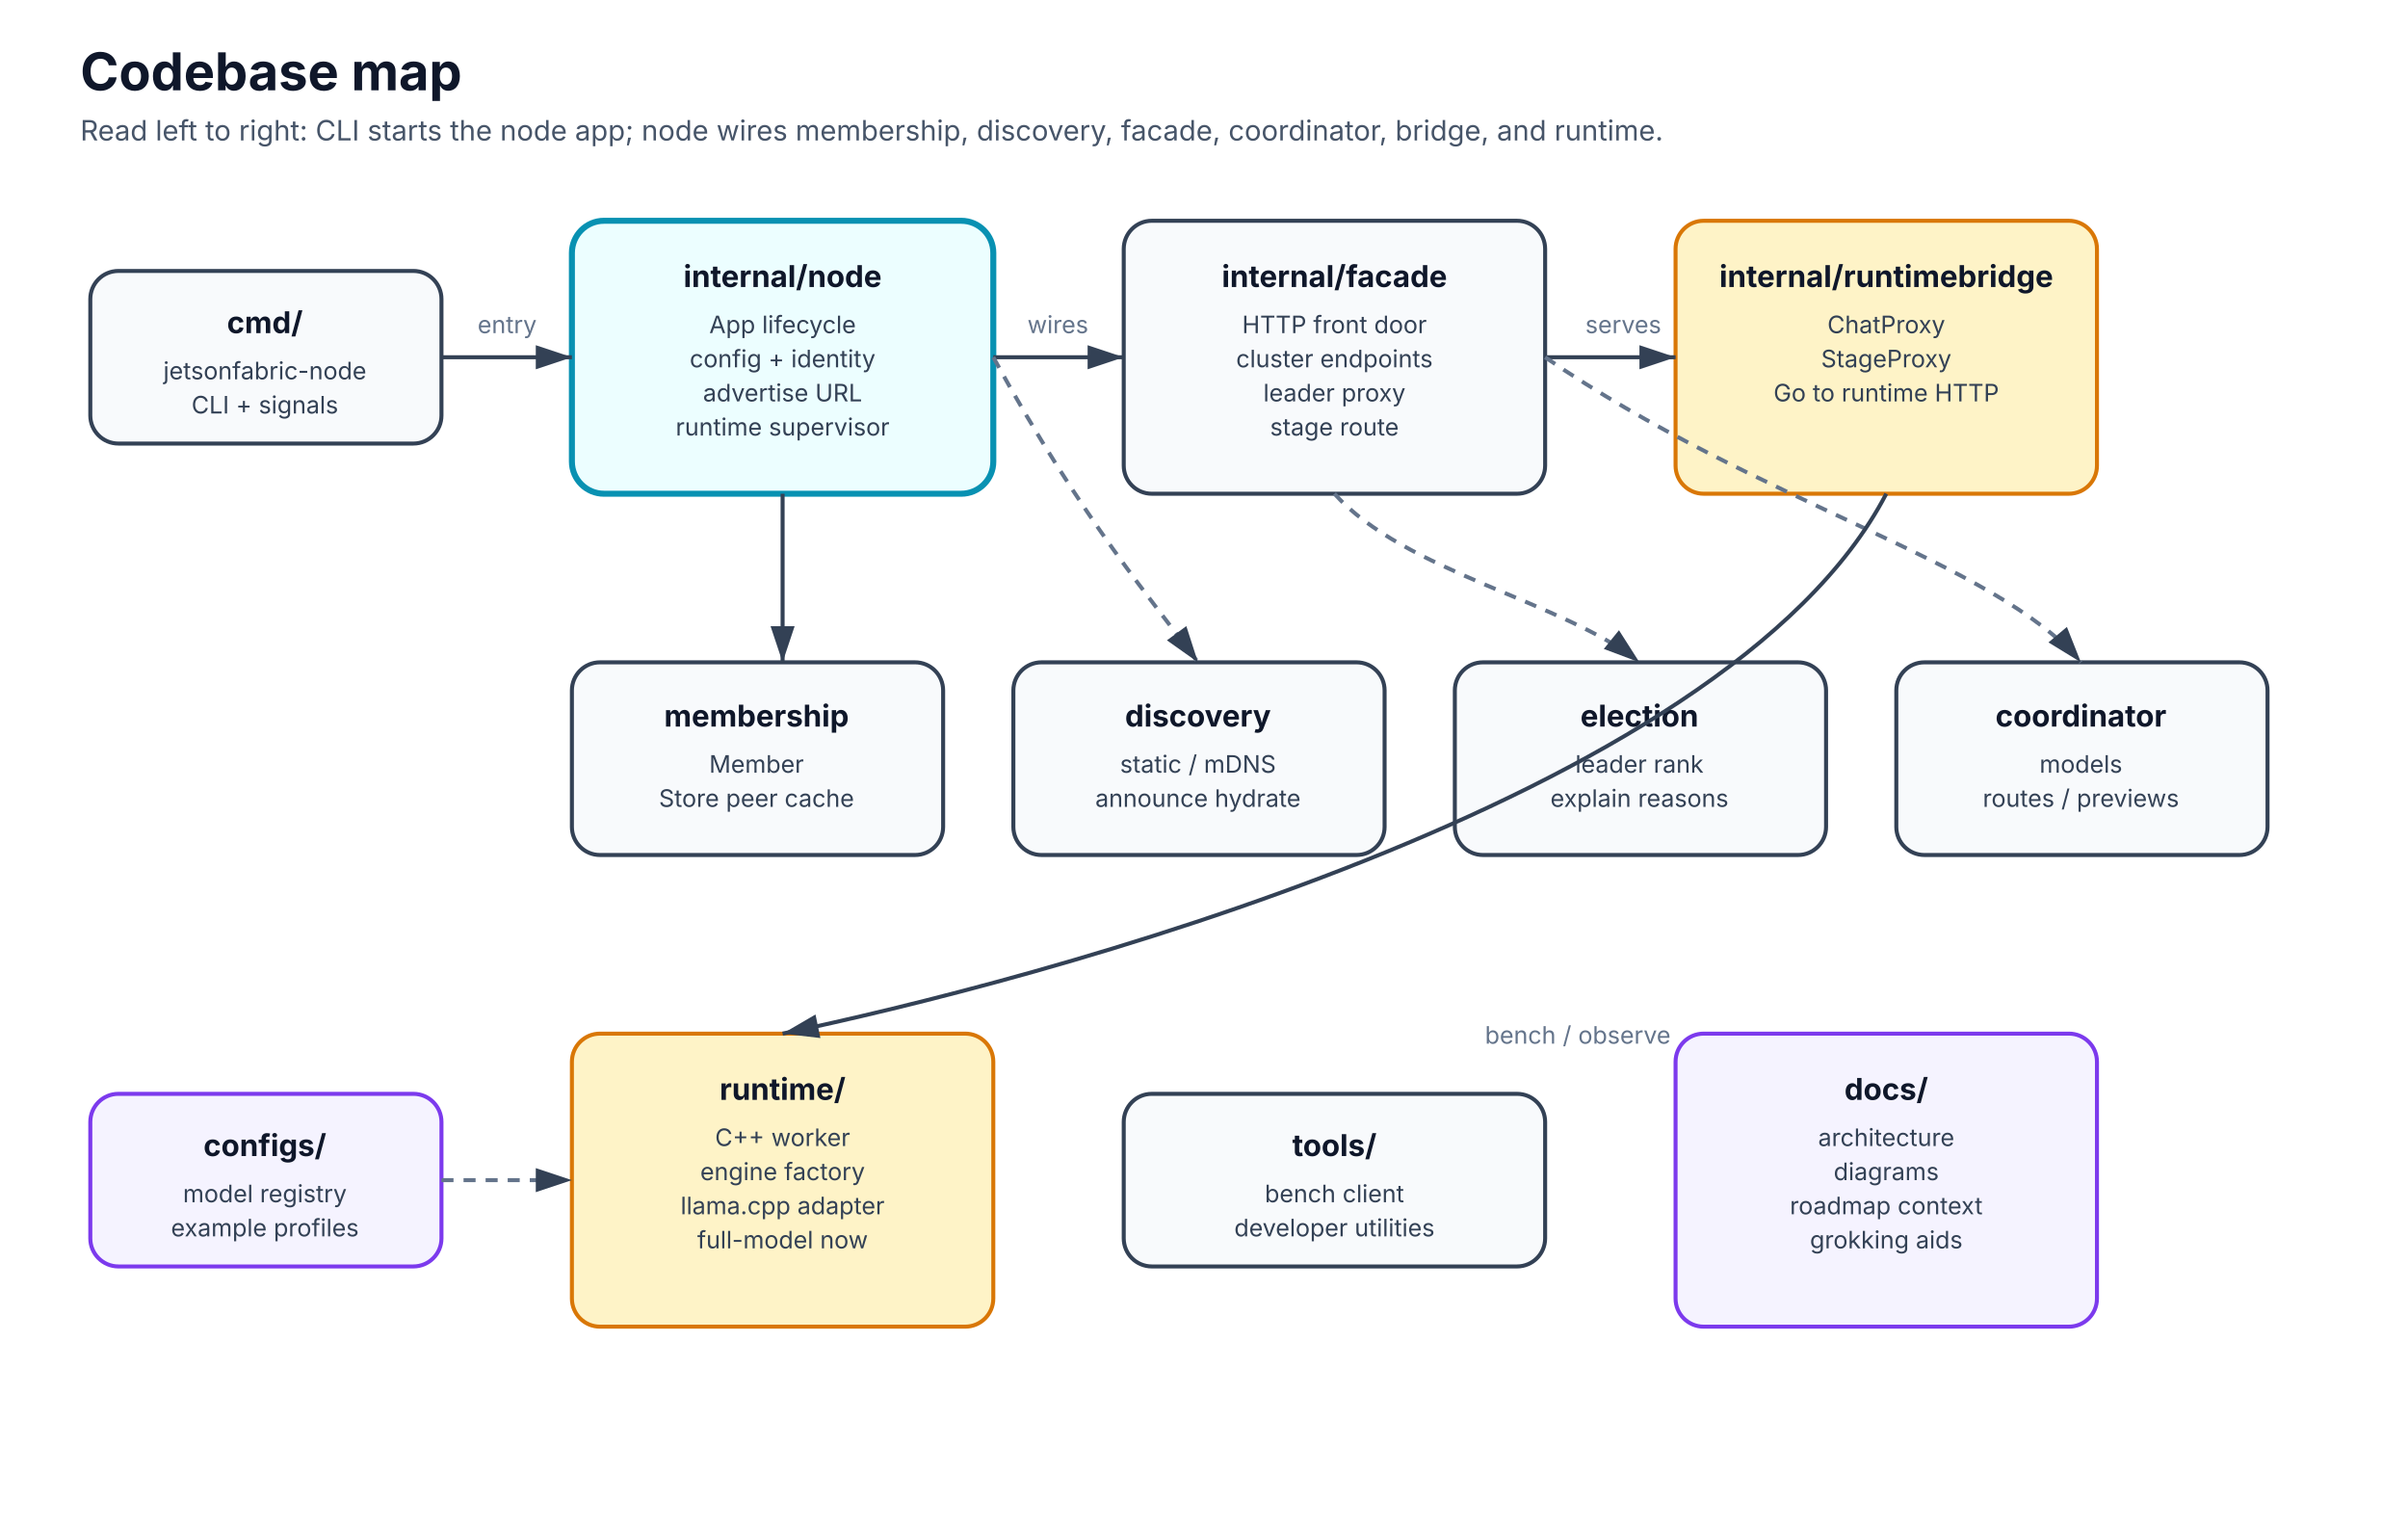
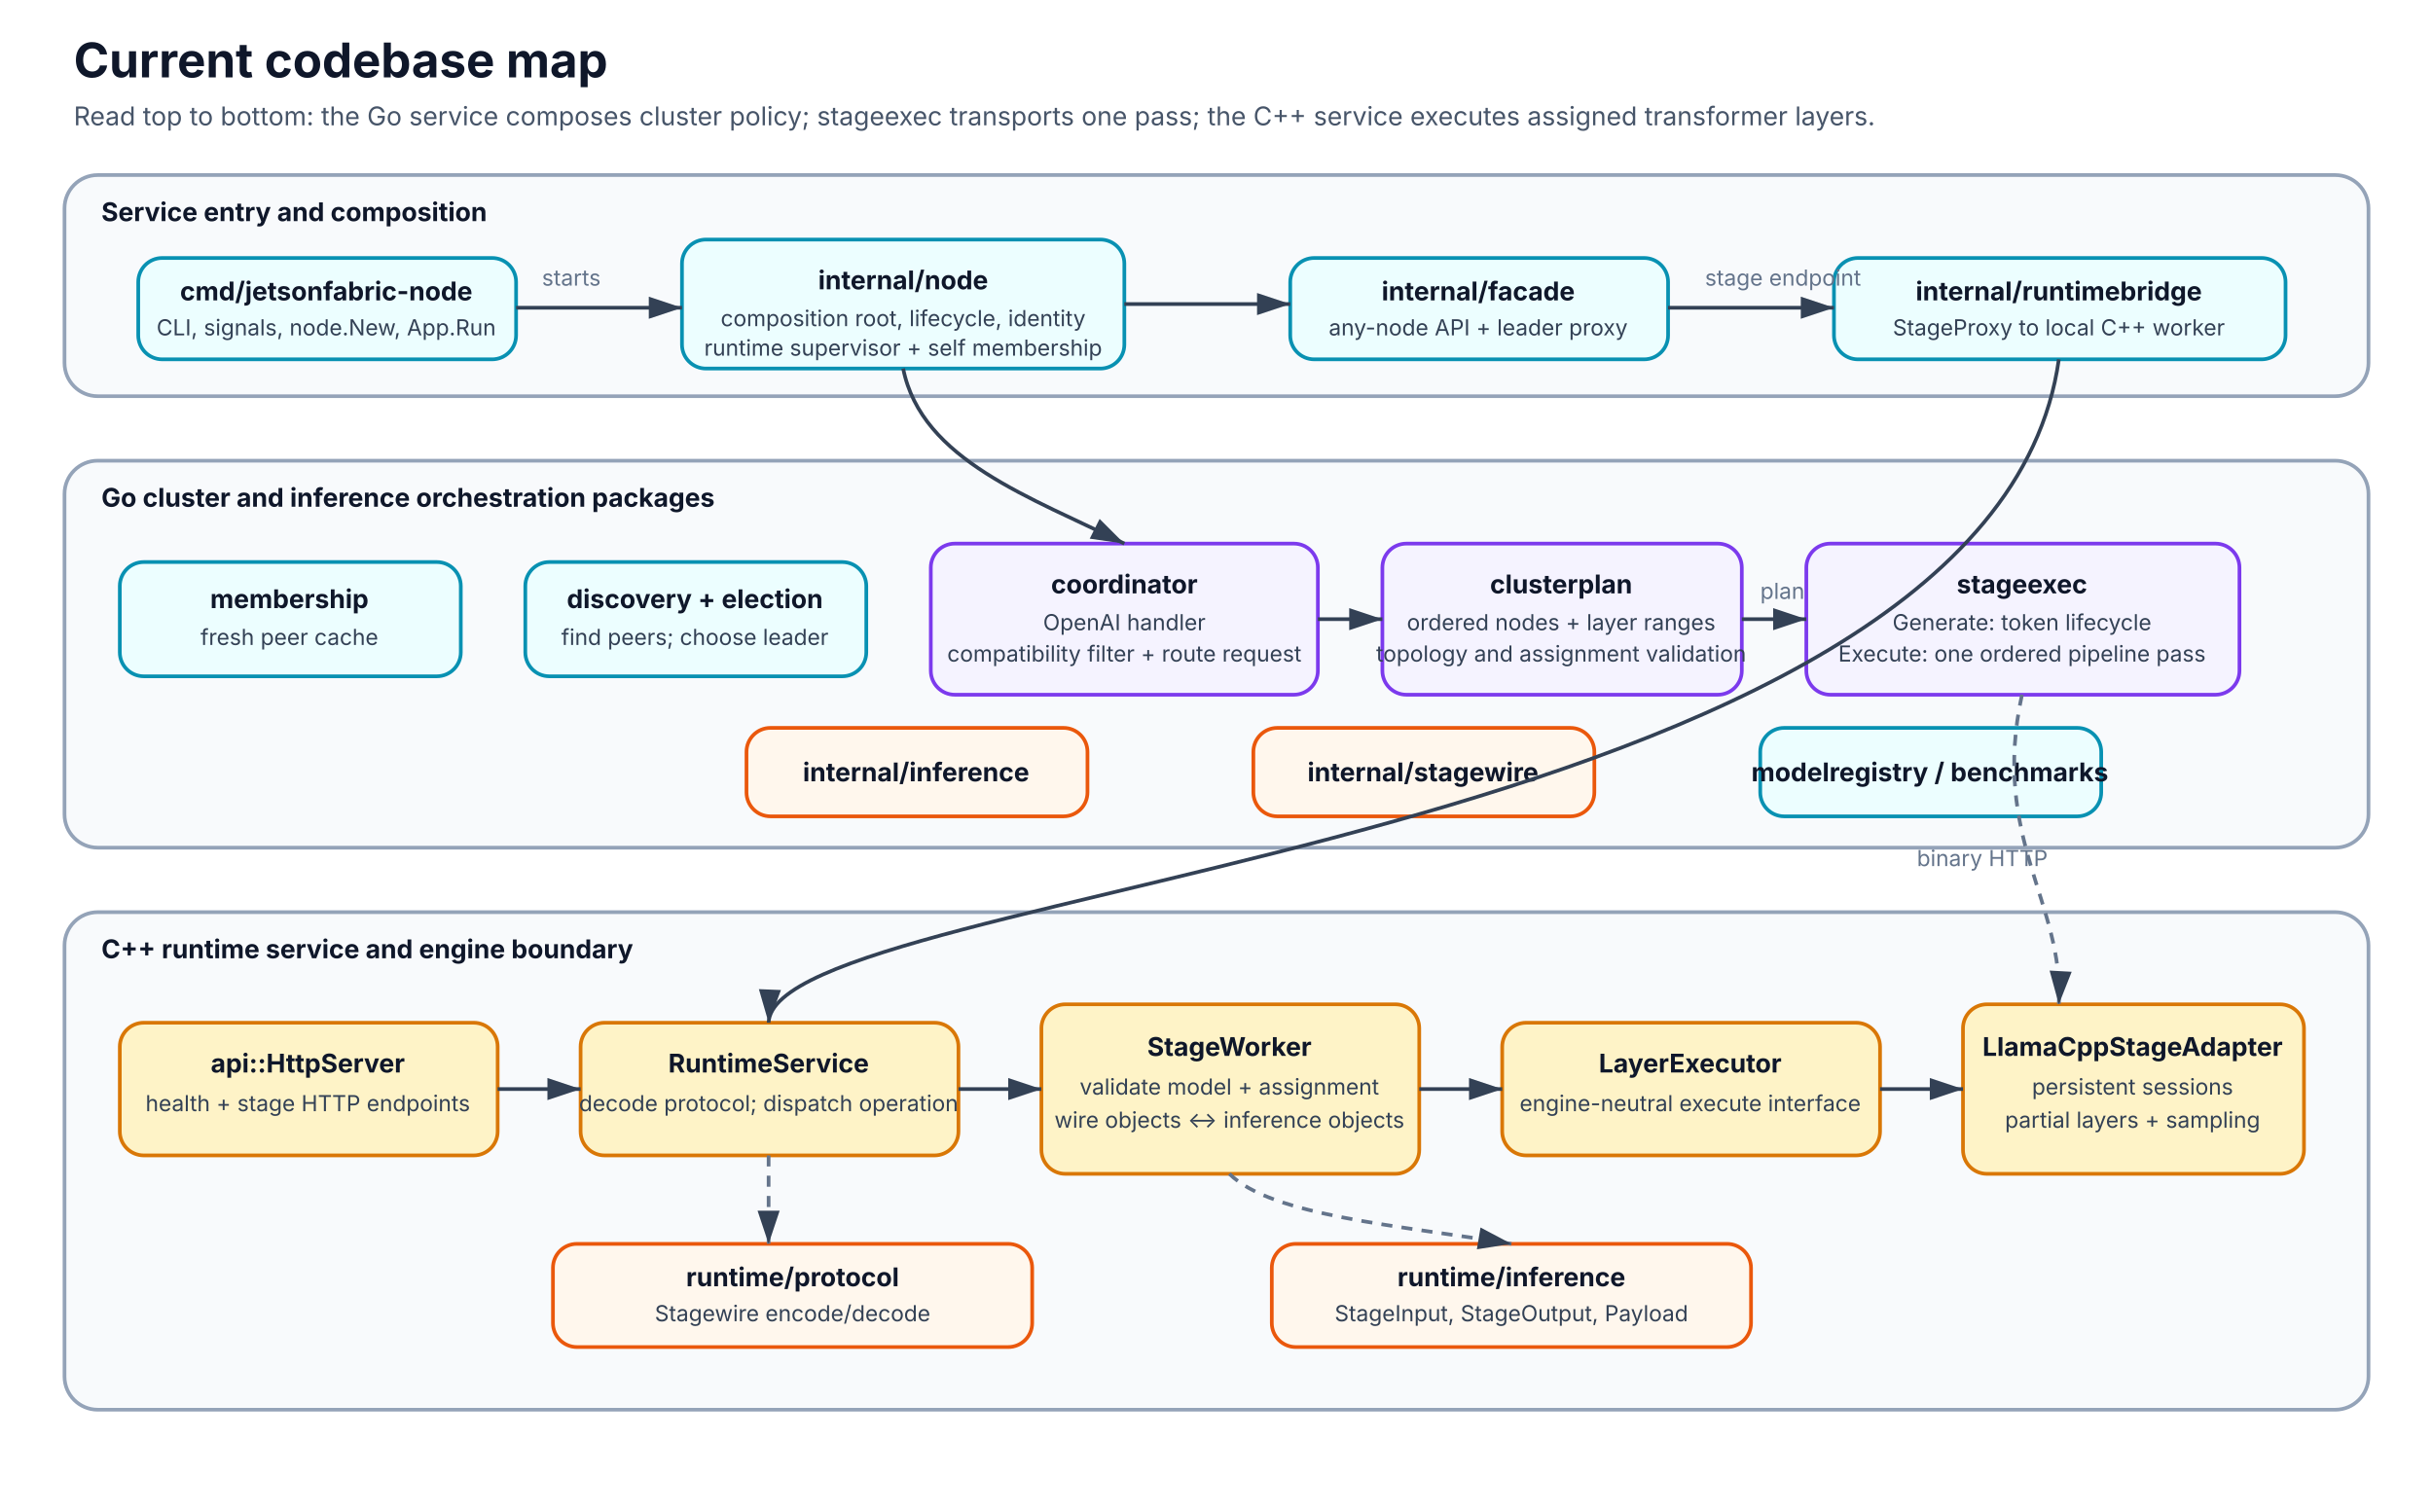
- <svg xmlns="http://www.w3.org/2000/svg" viewBox="0 0 1200 760" role="img" aria-labelledby="title desc">
+ <svg xmlns="http://www.w3.org/2000/svg" viewBox="0 0 1320 820" role="img" aria-labelledby="title desc">
  <defs>
    <marker id="arrow" markerWidth="10" markerHeight="10" refX="9" refY="3" orient="auto" markerUnits="strokeWidth">
      <path d="M0,0 L0,6 L9,3 z" fill="#334155" />
    </marker>
    <style>
-       .title{font:700 26px system-ui,-apple-system,Segoe UI,sans-serif;fill:#0f172a}.subtitle{font:14px system-ui,-apple-system,Segoe UI,sans-serif;fill:#475569}.box{fill:#f8fafc;stroke:#334155;stroke-width:2;rx:14}.hot{fill:#ecfeff;stroke:#0891b2;stroke-width:3;rx:16}.runtime{fill:#fef3c7;stroke:#d97706;stroke-width:2;rx:14}.docs{fill:#f5f3ff;stroke:#7c3aed;stroke-width:2;rx:14}.label{font:700 15px system-ui,-apple-system,Segoe UI,sans-serif;fill:#0f172a}.small{font:12px system-ui,-apple-system,Segoe UI,sans-serif;fill:#334155}.note{font:12px system-ui,-apple-system,Segoe UI,sans-serif;fill:#64748b}.line{stroke:#334155;stroke-width:2;marker-end:url(#arrow);fill:none}.dash{stroke:#64748b;stroke-width:2;stroke-dasharray:6 5;marker-end:url(#arrow);fill:none}
+       .title{font:700 26px system-ui,-apple-system,Segoe UI,sans-serif;fill:#0f172a}.subtitle{font:14px system-ui,-apple-system,Segoe UI,sans-serif;fill:#475569}.group{fill:#f8fafc;stroke:#94a3b8;stroke-width:2;rx:18}.go{fill:#ecfeff;stroke:#0891b2;stroke-width:2;rx:13}.control{fill:#f5f3ff;stroke:#7c3aed;stroke-width:2;rx:13}.wire{fill:#fff7ed;stroke:#ea580c;stroke-width:2;rx:13}.cpp{fill:#fef3c7;stroke:#d97706;stroke-width:2;rx:13}.label{font:700 14px system-ui,-apple-system,Segoe UI,sans-serif;fill:#0f172a}.small{font:12px system-ui,-apple-system,Segoe UI,sans-serif;fill:#334155}.note{font:12px system-ui,-apple-system,Segoe UI,sans-serif;fill:#64748b}.line{stroke:#334155;stroke-width:2;marker-end:url(#arrow);fill:none}.dash{stroke:#64748b;stroke-width:2;stroke-dasharray:6 5;marker-end:url(#arrow);fill:none}
    </style>
  </defs>
-   <text x="40" y="45" class="title">Codebase map</text>
-   <text x="40" y="70" class="subtitle">Read left to right: CLI starts the node app; node wires membership, discovery, facade, coordinator, bridge, and runtime.</text>
-   <rect x="45" y="135" width="175" height="86" class="box" />
-   <text x="132" y="166" text-anchor="middle" class="label">cmd/</text>
-   <text x="132" y="189" text-anchor="middle" class="small">jetsonfabric-node</text>
-   <text x="132" y="206" text-anchor="middle" class="small">CLI + signals</text>
-   <rect x="285" y="110" width="210" height="136" class="hot" />
-   <text x="390" y="143" text-anchor="middle" class="label">internal/node</text>
-   <text x="390" y="166" text-anchor="middle" class="small">App lifecycle</text>
-   <text x="390" y="183" text-anchor="middle" class="small">config + identity</text>
-   <text x="390" y="200" text-anchor="middle" class="small">advertise URL</text>
-   <text x="390" y="217" text-anchor="middle" class="small">runtime supervisor</text>
-   <rect x="560" y="110" width="210" height="136" class="box" />
-   <text x="665" y="143" text-anchor="middle" class="label">internal/facade</text>
-   <text x="665" y="166" text-anchor="middle" class="small">HTTP front door</text>
-   <text x="665" y="183" text-anchor="middle" class="small">cluster endpoints</text>
-   <text x="665" y="200" text-anchor="middle" class="small">leader proxy</text>
-   <text x="665" y="217" text-anchor="middle" class="small">stage route</text>
-   <rect x="835" y="110" width="210" height="136" class="runtime" />
-   <text x="940" y="143" text-anchor="middle" class="label">internal/runtimebridge</text>
-   <text x="940" y="166" text-anchor="middle" class="small">ChatProxy</text>
-   <text x="940" y="183" text-anchor="middle" class="small">StageProxy</text>
-   <text x="940" y="200" text-anchor="middle" class="small">Go to runtime HTTP</text>
-   <rect x="285" y="330" width="185" height="96" class="box" />
-   <text x="377" y="362" text-anchor="middle" class="label">membership</text>
-   <text x="377" y="385" text-anchor="middle" class="small">Member</text>
-   <text x="377" y="402" text-anchor="middle" class="small">Store peer cache</text>
-   <rect x="505" y="330" width="185" height="96" class="box" />
-   <text x="597" y="362" text-anchor="middle" class="label">discovery</text>
-   <text x="597" y="385" text-anchor="middle" class="small">static / mDNS</text>
-   <text x="597" y="402" text-anchor="middle" class="small">announce hydrate</text>
-   <rect x="725" y="330" width="185" height="96" class="box" />
-   <text x="817" y="362" text-anchor="middle" class="label">election</text>
-   <text x="817" y="385" text-anchor="middle" class="small">leader rank</text>
-   <text x="817" y="402" text-anchor="middle" class="small">explain reasons</text>
-   <rect x="945" y="330" width="185" height="96" class="box" />
-   <text x="1037" y="362" text-anchor="middle" class="label">coordinator</text>
-   <text x="1037" y="385" text-anchor="middle" class="small">models</text>
-   <text x="1037" y="402" text-anchor="middle" class="small">routes / previews</text>
-   <rect x="45" y="545" width="175" height="86" class="docs" />
-   <text x="132" y="576" text-anchor="middle" class="label">configs/</text>
-   <text x="132" y="599" text-anchor="middle" class="small">model registry</text>
-   <text x="132" y="616" text-anchor="middle" class="small">example profiles</text>
-   <rect x="285" y="515" width="210" height="146" class="runtime" />
-   <text x="390" y="548" text-anchor="middle" class="label">runtime/</text>
-   <text x="390" y="571" text-anchor="middle" class="small">C++ worker</text>
-   <text x="390" y="588" text-anchor="middle" class="small">engine factory</text>
-   <text x="390" y="605" text-anchor="middle" class="small">llama.cpp adapter</text>
-   <text x="390" y="622" text-anchor="middle" class="small">full-model now</text>
-   <rect x="560" y="545" width="210" height="86" class="box" />
-   <text x="665" y="576" text-anchor="middle" class="label">tools/</text>
-   <text x="665" y="599" text-anchor="middle" class="small">bench client</text>
-   <text x="665" y="616" text-anchor="middle" class="small">developer utilities</text>
-   <rect x="835" y="515" width="210" height="146" class="docs" />
-   <text x="940" y="548" text-anchor="middle" class="label">docs/</text>
-   <text x="940" y="571" text-anchor="middle" class="small">architecture</text>
-   <text x="940" y="588" text-anchor="middle" class="small">diagrams</text>
-   <text x="940" y="605" text-anchor="middle" class="small">roadmap context</text>
-   <text x="940" y="622" text-anchor="middle" class="small">grokking aids</text>
-   <path d="M220 178 H285" class="line" />
-   <path d="M495 178 H560" class="line" />
-   <path d="M770 178 H835" class="line" />
-   <path d="M390 246 V330" class="line" />
-   <path d="M495 178 C540 260, 575 300, 597 330" class="dash" />
-   <path d="M665 246 C700 285, 780 300, 817 330" class="dash" />
-   <path d="M770 178 C875 250, 995 280, 1037 330" class="dash" />
-   <path d="M940 246 C860 400, 510 490, 390 515" class="line" />
-   <path d="M220 588 H285" class="dash" />
-   <text x="238" y="166" class="note">entry</text>
-   <text x="512" y="166" class="note">wires</text>
-   <text x="790" y="166" class="note">serves</text>
-   <text x="740" y="520" class="note">bench / observe</text>
+   <text x="40" y="42" class="title">Current codebase map</text>
+   <text x="40" y="68" class="subtitle">Read top to bottom: the Go service composes cluster policy; stageexec transports one pass; the C++ service executes assigned transformer layers.</text>
+   <rect x="35" y="95" width="1250" height="120" class="group" />
+   <text x="55" y="120" class="label">Service entry and composition</text>
+   <rect x="75" y="140" width="205" height="55" class="go" />
+   <text x="177" y="163" text-anchor="middle" class="label">cmd/jetsonfabric-node</text>
+   <text x="177" y="182" text-anchor="middle" class="small">CLI, signals, node.New, App.Run</text>
+   <rect x="370" y="130" width="240" height="70" class="go" />
+   <text x="490" y="157" text-anchor="middle" class="label">internal/node</text>
+   <text x="490" y="177" text-anchor="middle" class="small">composition root, lifecycle, identity</text>
+   <text x="490" y="193" text-anchor="middle" class="small">runtime supervisor + self membership</text>
+   <rect x="700" y="140" width="205" height="55" class="go" />
+   <text x="802" y="163" text-anchor="middle" class="label">internal/facade</text>
+   <text x="802" y="182" text-anchor="middle" class="small">any-node API + leader proxy</text>
+   <rect x="995" y="140" width="245" height="55" class="go" />
+   <text x="1117" y="163" text-anchor="middle" class="label">internal/runtimebridge</text>
+   <text x="1117" y="182" text-anchor="middle" class="small">StageProxy to local C++ worker</text>
+   <rect x="35" y="250" width="1250" height="210" class="group" />
+   <text x="55" y="275" class="label">Go cluster and inference orchestration packages</text>
+   <rect x="65" y="305" width="185" height="62" class="go" />
+   <text x="157" y="330" text-anchor="middle" class="label">membership</text>
+   <text x="157" y="350" text-anchor="middle" class="small">fresh peer cache</text>
+   <rect x="285" y="305" width="185" height="62" class="go" />
+   <text x="377" y="330" text-anchor="middle" class="label">discovery + election</text>
+   <text x="377" y="350" text-anchor="middle" class="small">find peers; choose leader</text>
+   <rect x="505" y="295" width="210" height="82" class="control" />
+   <text x="610" y="322" text-anchor="middle" class="label">coordinator</text>
+   <text x="610" y="342" text-anchor="middle" class="small">OpenAI handler</text>
+   <text x="610" y="359" text-anchor="middle" class="small">compatibility filter + route request</text>
+   <rect x="750" y="295" width="195" height="82" class="control" />
+   <text x="847" y="322" text-anchor="middle" class="label">clusterplan</text>
+   <text x="847" y="342" text-anchor="middle" class="small">ordered nodes + layer ranges</text>
+   <text x="847" y="359" text-anchor="middle" class="small">topology and assignment validation</text>
+   <rect x="980" y="295" width="235" height="82" class="control" />
+   <text x="1097" y="322" text-anchor="middle" class="label">stageexec</text>
+   <text x="1097" y="342" text-anchor="middle" class="small">Generate: token lifecycle</text>
+   <text x="1097" y="359" text-anchor="middle" class="small">Execute: one ordered pipeline pass</text>
+   <rect x="405" y="395" width="185" height="48" class="wire" />
+   <text x="497" y="424" text-anchor="middle" class="label">internal/inference</text>
+   <rect x="680" y="395" width="185" height="48" class="wire" />
+   <text x="772" y="424" text-anchor="middle" class="label">internal/stagewire</text>
+   <rect x="955" y="395" width="185" height="48" class="go" />
+   <text x="1047" y="424" text-anchor="middle" class="label">modelregistry / benchmarks</text>
+   <rect x="35" y="495" width="1250" height="270" class="group" />
+   <text x="55" y="520" class="label">C++ runtime service and engine boundary</text>
+   <rect x="65" y="555" width="205" height="72" class="cpp" />
+   <text x="167" y="582" text-anchor="middle" class="label">api::HttpServer</text>
+   <text x="167" y="603" text-anchor="middle" class="small">health + stage HTTP endpoints</text>
+   <rect x="315" y="555" width="205" height="72" class="cpp" />
+   <text x="417" y="582" text-anchor="middle" class="label">RuntimeService</text>
+   <text x="417" y="603" text-anchor="middle" class="small">decode protocol; dispatch operation</text>
+   <rect x="565" y="545" width="205" height="92" class="cpp" />
+   <text x="667" y="573" text-anchor="middle" class="label">StageWorker</text>
+   <text x="667" y="594" text-anchor="middle" class="small">validate model + assignment</text>
+   <text x="667" y="612" text-anchor="middle" class="small">wire objects ↔ inference objects</text>
+   <rect x="815" y="555" width="205" height="72" class="cpp" />
+   <text x="917" y="582" text-anchor="middle" class="label">LayerExecutor</text>
+   <text x="917" y="603" text-anchor="middle" class="small">engine-neutral execute interface</text>
+   <rect x="1065" y="545" width="185" height="92" class="cpp" />
+   <text x="1157" y="573" text-anchor="middle" class="label">LlamaCppStageAdapter</text>
+   <text x="1157" y="594" text-anchor="middle" class="small">persistent sessions</text>
+   <text x="1157" y="612" text-anchor="middle" class="small">partial layers + sampling</text>
+   <rect x="300" y="675" width="260" height="56" class="wire" />
+   <text x="430" y="698" text-anchor="middle" class="label">runtime/protocol</text>
+   <text x="430" y="717" text-anchor="middle" class="small">Stagewire encode/decode</text>
+   <rect x="690" y="675" width="260" height="56" class="wire" />
+   <text x="820" y="698" text-anchor="middle" class="label">runtime/inference</text>
+   <text x="820" y="717" text-anchor="middle" class="small">StageInput, StageOutput, Payload</text>
+   <path d="M280 167 H370" class="line" />
+   <path d="M610 165 H700" class="line" />
+   <path d="M905 167 H995" class="line" />
+   <path d="M490 200 C500 250,560 270,610 295" class="line" />
+   <path d="M715 336 H750" class="line" />
+   <path d="M945 336 H980" class="line" />
+   <path d="M1097 377 C1080 455,1120 490,1117 545" class="dash" />
+   <path d="M1117 195 C1080 460,420 480,417 555" class="line" />
+   <path d="M270 591 H315" class="line" />
+   <path d="M520 591 H565" class="line" />
+   <path d="M770 591 H815" class="line" />
+   <path d="M1020 591 H1065" class="line" />
+   <path d="M417 627 V675" class="dash" />
+   <path d="M667 637 C690 660,760 665,820 675" class="dash" />
+   <text x="294" y="155" class="note">starts</text>
+   <text x="925" y="155" class="note">stage endpoint</text>
+   <text x="955" y="325" class="note">plan</text>
+   <text x="1040" y="470" class="note">binary HTTP</text>
</svg>
